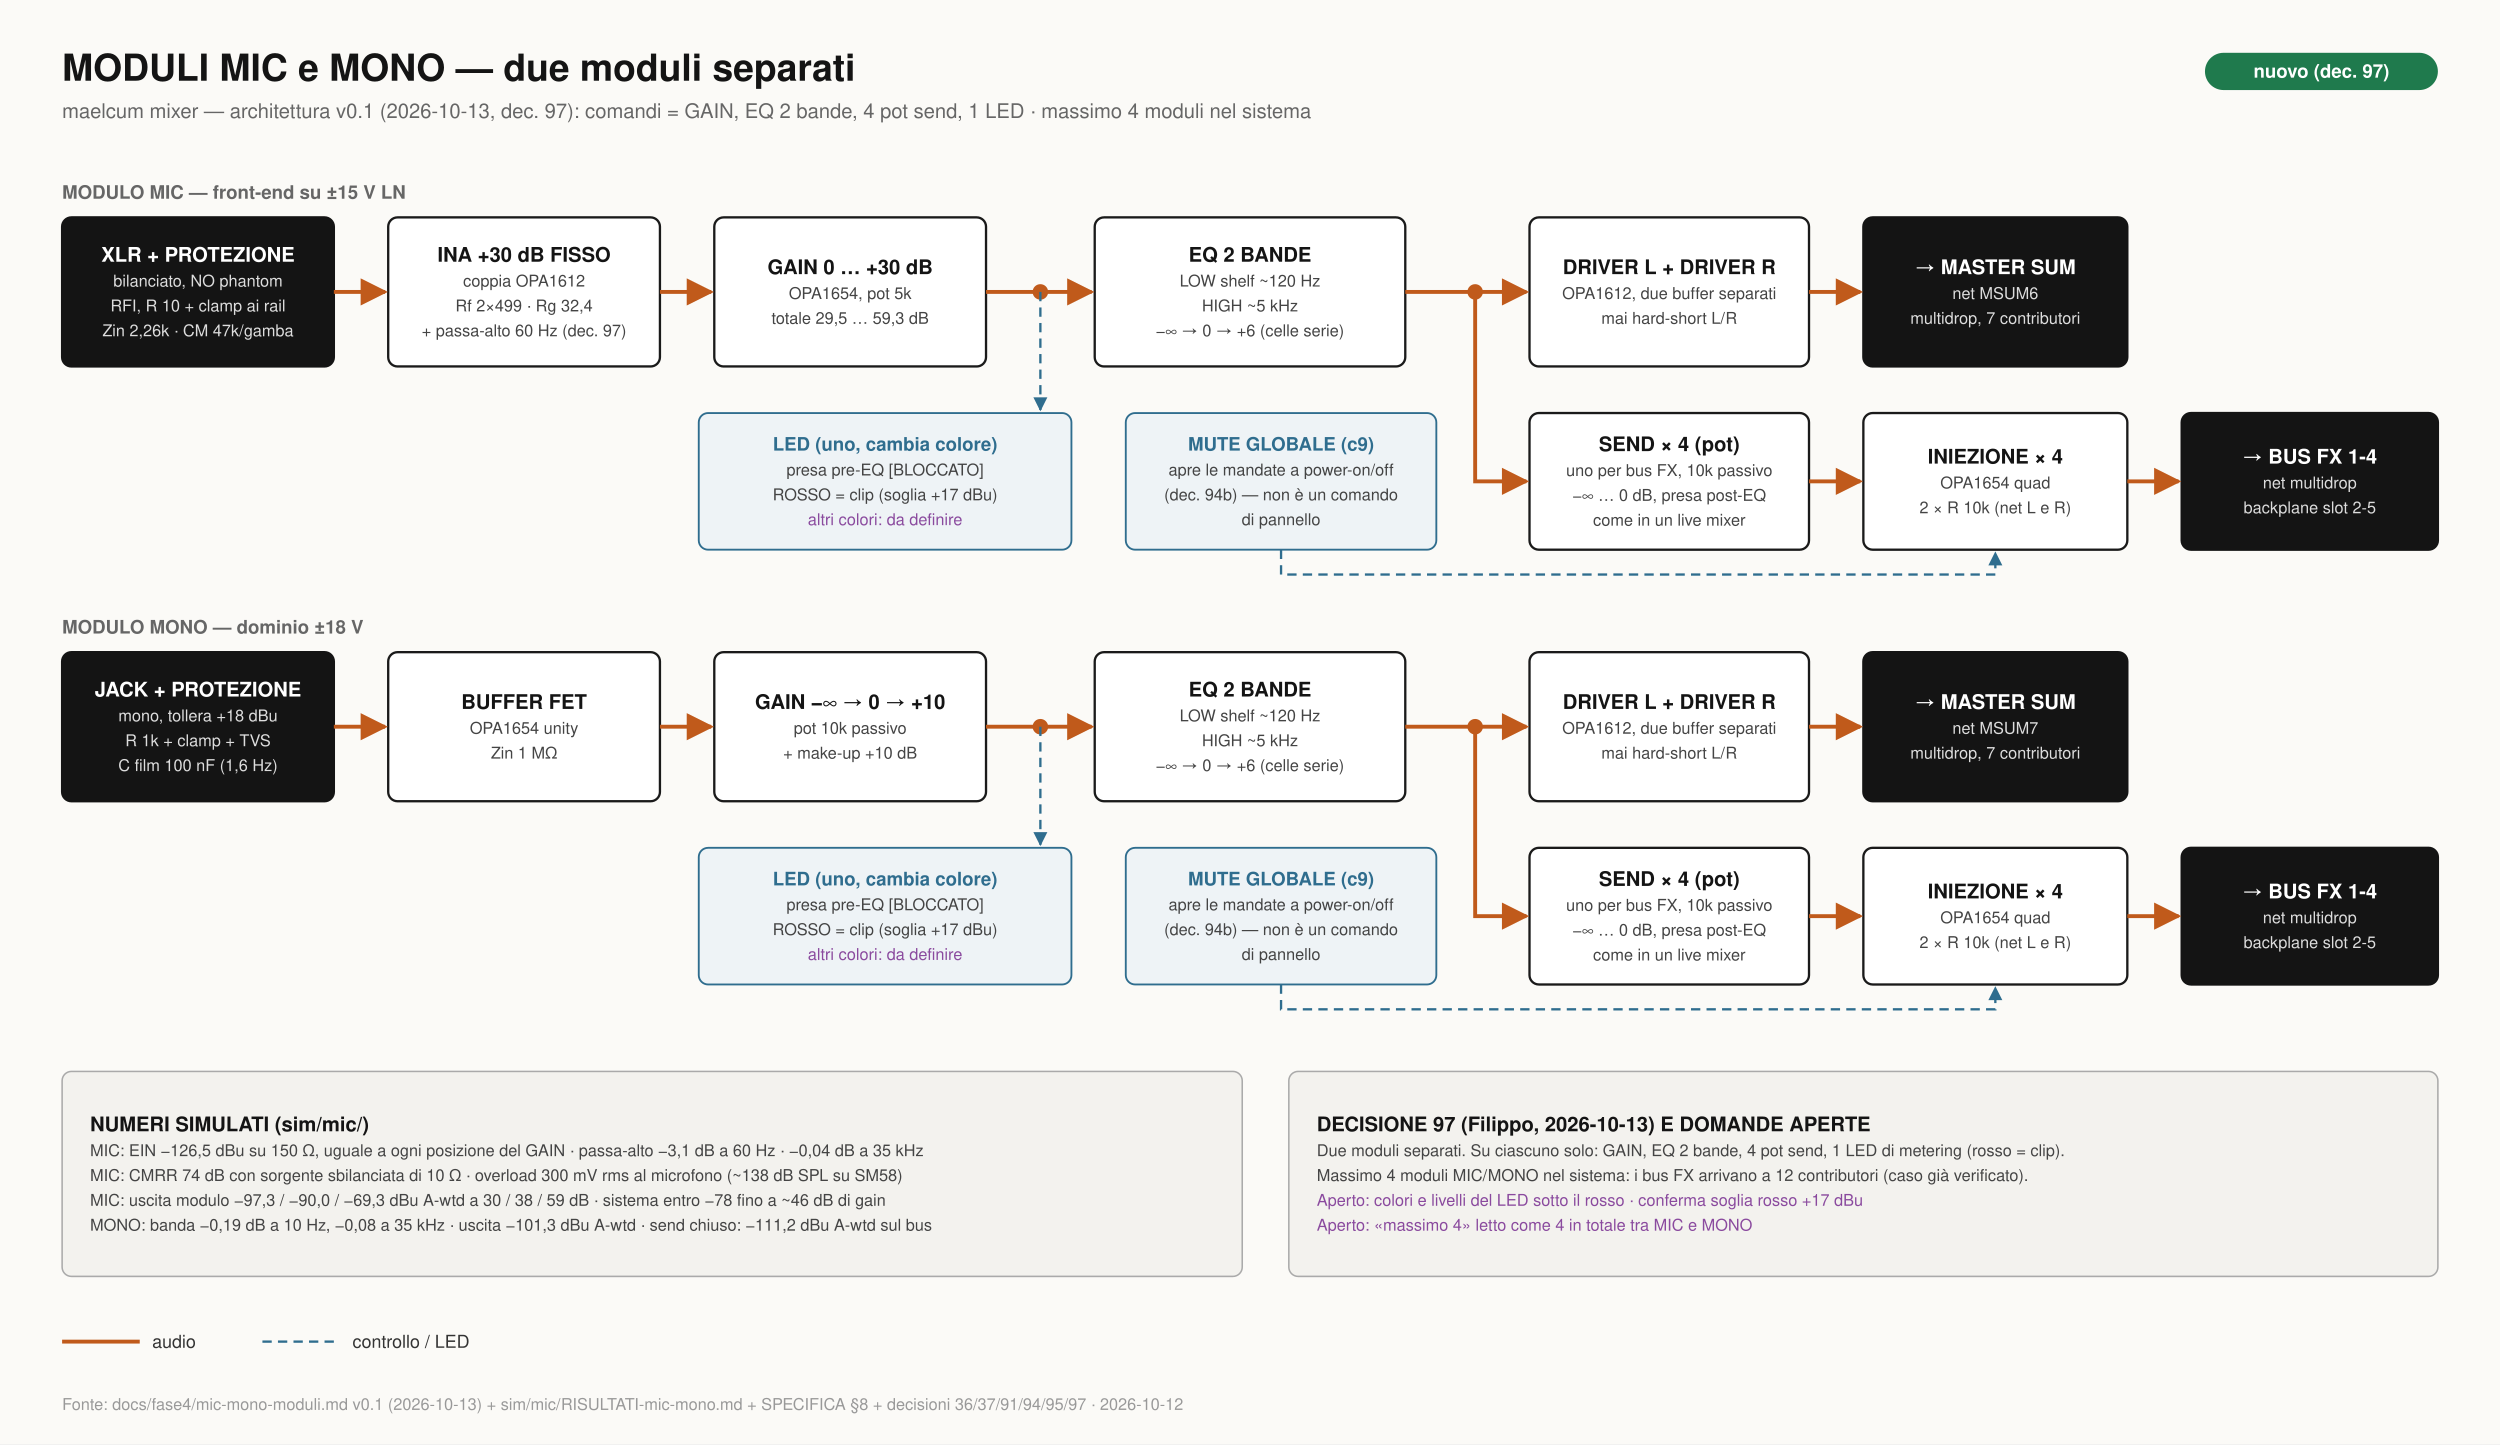
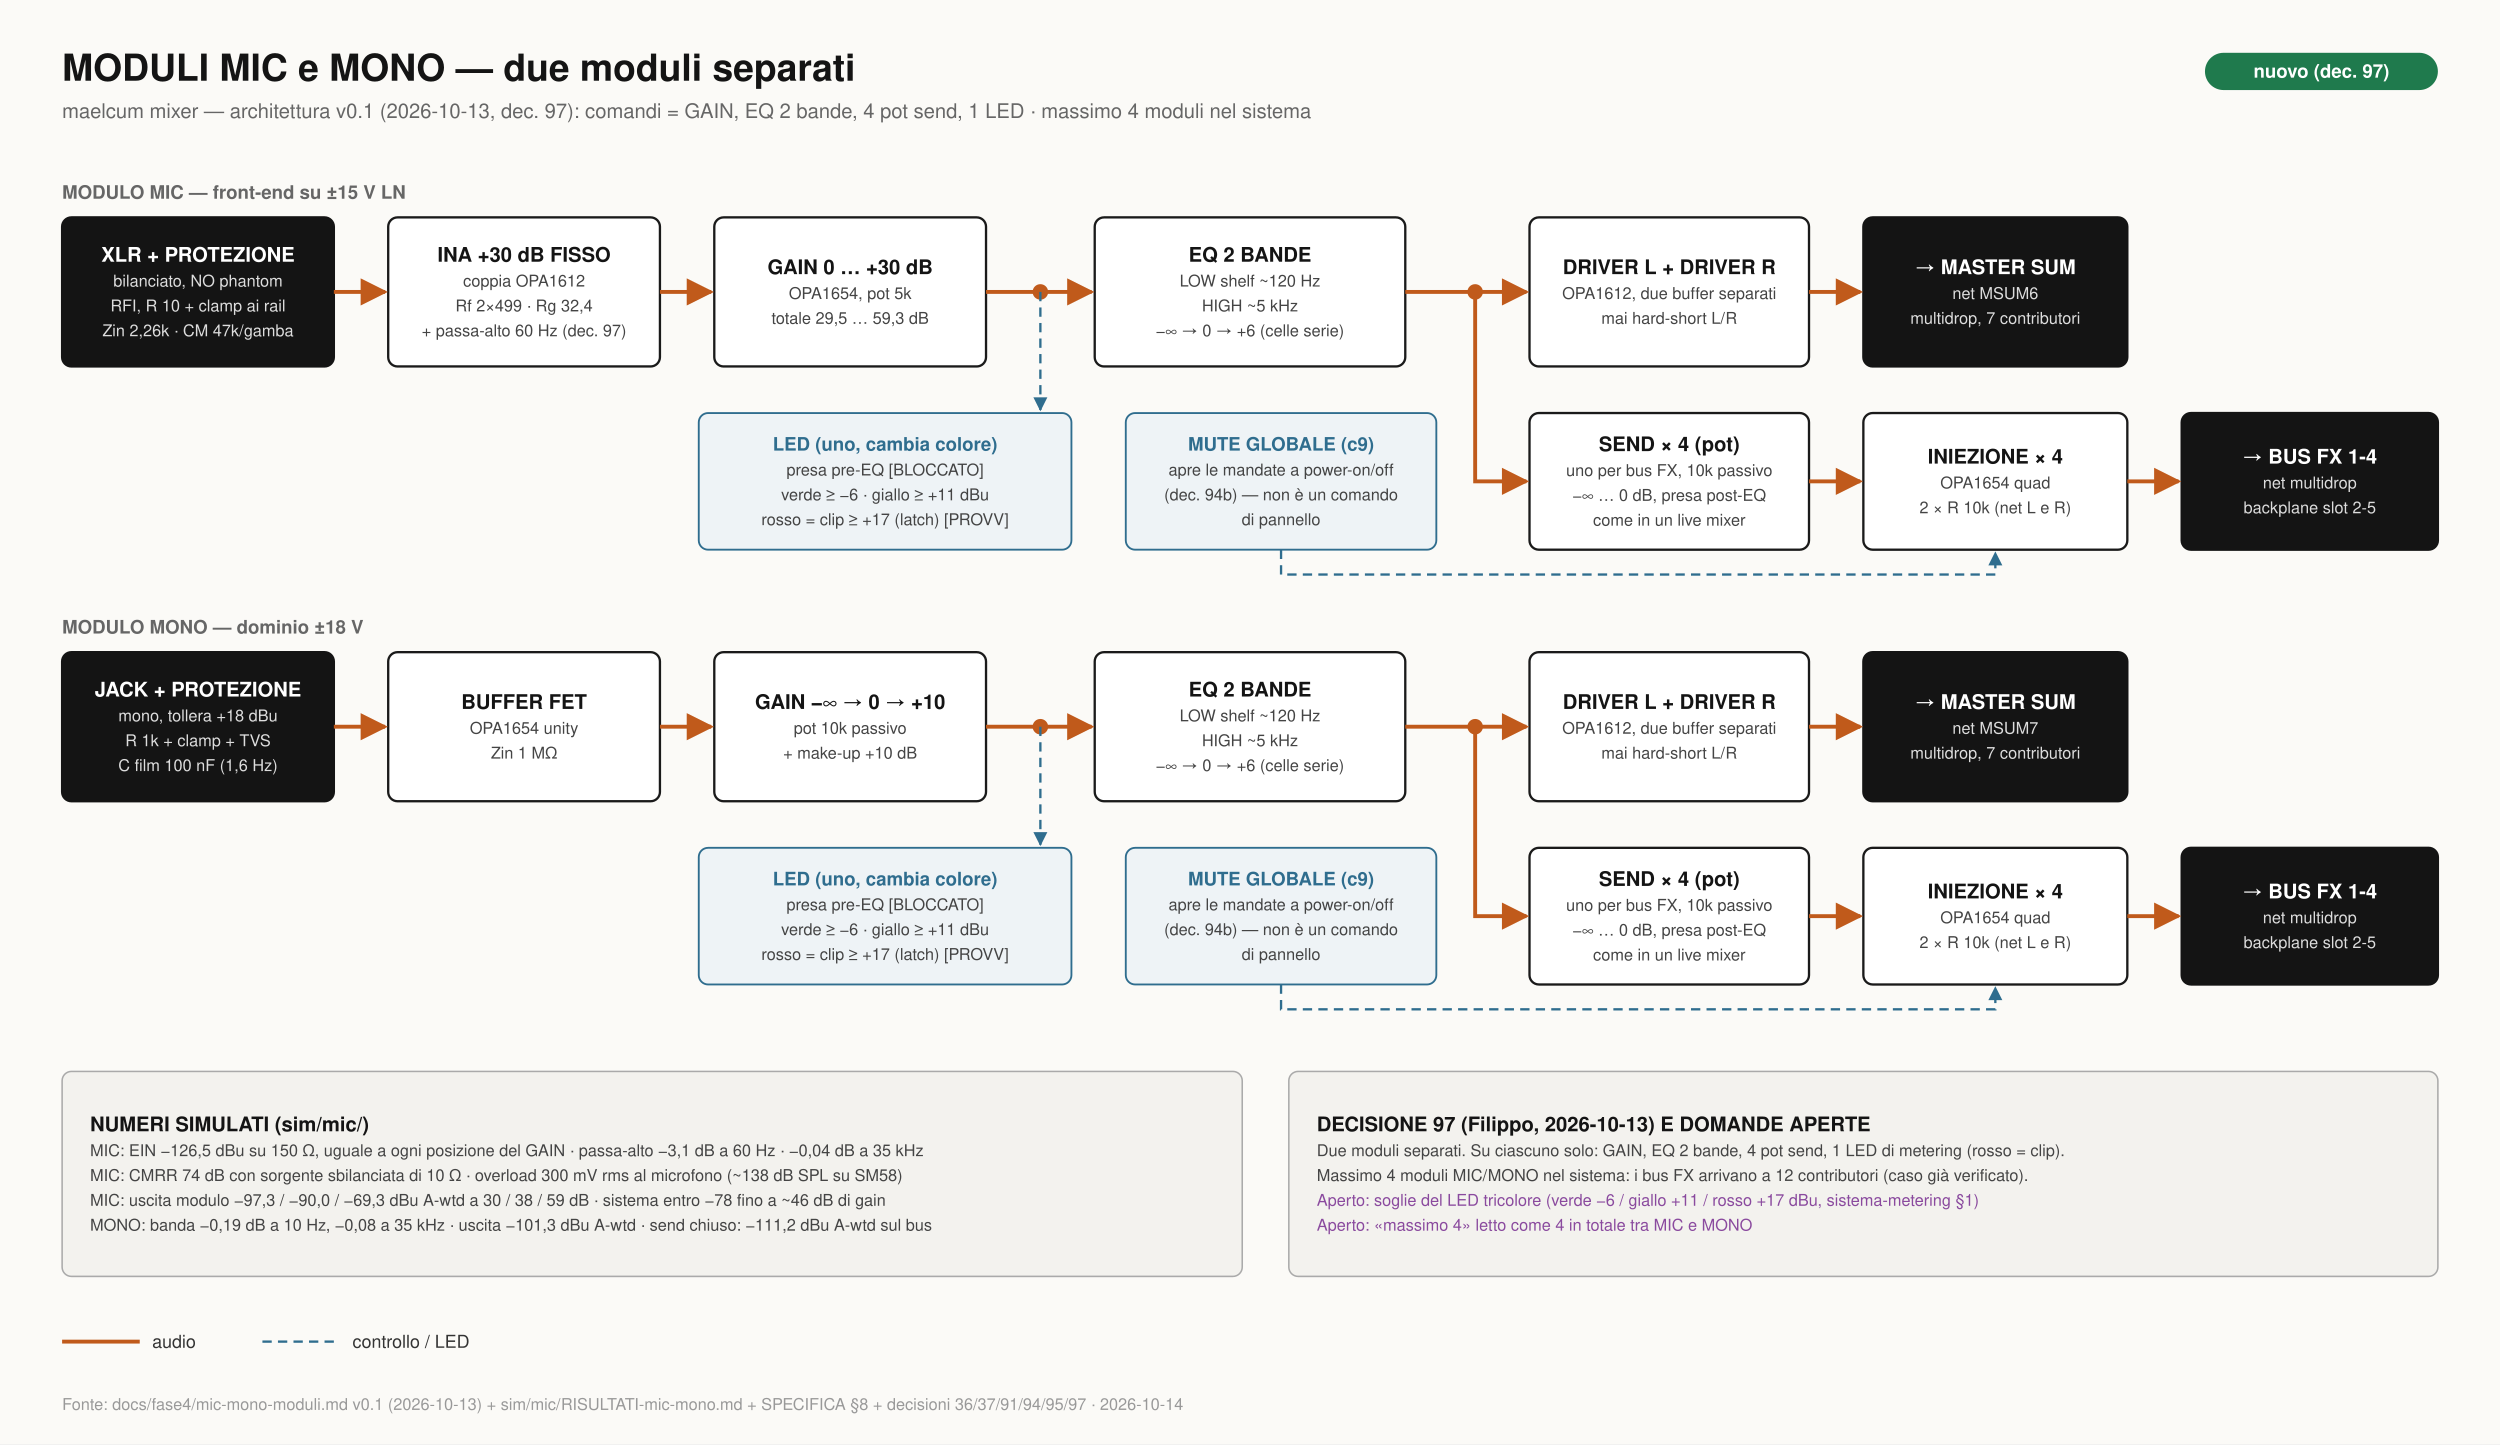
<svg xmlns="http://www.w3.org/2000/svg" viewBox="0 0 1610 930" font-family="Helvetica Neue, Helvetica, Arial, sans-serif">
  <defs>
    <marker id="ar" viewBox="0 0 10 10" refX="9" refY="5" markerWidth="7" markerHeight="7" orient="auto-start-reverse">
      <path d="M0,0 L10,5 L0,10 z" fill="#C05A1B" />
    </marker>
    <marker id="arb" viewBox="0 0 10 10" refX="9" refY="5" markerWidth="7" markerHeight="7" orient="auto-start-reverse">
      <path d="M0,0 L10,5 L0,10 z" fill="#8A4A9E" />
    </marker>
    <marker id="arw" viewBox="0 0 10 10" refX="9" refY="5" markerWidth="6" markerHeight="6" orient="auto-start-reverse">
      <path d="M0,0 L10,5 L0,10 z" fill="#2F6D8E" />
+     </marker>
+     <marker id="ark" viewBox="0 0 10 10" refX="9" refY="5" markerWidth="7" markerHeight="7" orient="auto-start-reverse">
+       <path d="M0,0 L10,5 L0,10 z" fill="#333" />
    </marker>
  </defs>
  <rect width="1610" height="930" fill="#FBFAF7" />
  <text x="40" y="52" font-size="24" font-weight="700" fill="#141414">MODULI MIC e MONO — due moduli separati</text>
  <text x="40" y="76" font-size="13" fill="#666">maelcum mixer — architettura v0.1 (2026-10-13, dec. 97): comandi = GAIN, EQ 2 bande, 4 pot send, 1 LED · massimo 4 moduli nel sistema</text>
  <rect x="1420" y="34" width="150" height="24" rx="12" fill="#1F7A4D" />
  <text x="1495" y="50" font-size="12" font-weight="600" fill="#fff" text-anchor="middle">nuovo (dec. 97)</text>
  <text x="40" y="128" font-size="12" font-weight="700" fill="#666">MODULO MIC — front-end su ±15 V LN</text>
  <rect x="40" y="140" width="175" height="96" rx="6" fill="#141414" stroke="#141414" stroke-width="1.5" />
  <text x="127.5" y="168.55" font-size="13" font-weight="700" fill="#fff" text-anchor="middle">XLR + PROTEZIONE</text>
  <text x="127.5" y="184.55" font-size="10.5" fill="#ddd" text-anchor="middle">bilanciato, NO phantom</text>
  <text x="127.5" y="200.55" font-size="10.5" fill="#ddd" text-anchor="middle">RFI, R 10 + clamp ai rail</text>
  <text x="127.5" y="216.55" font-size="10.5" fill="#ddd" text-anchor="middle">Zin 2,26k · CM 47k/gamba</text>
  <rect x="250" y="140" width="175" height="96" rx="6" fill="#fff" stroke="#1A1A1A" stroke-width="1.5" />
  <text x="337.5" y="168.55" font-size="13" font-weight="700" fill="#141414" text-anchor="middle">INA +30 dB FISSO</text>
  <text x="337.5" y="184.55" font-size="10.5" fill="#444" text-anchor="middle">coppia OPA1612</text>
  <text x="337.5" y="200.55" font-size="10.5" fill="#444" text-anchor="middle">Rf 2×499 · Rg 32,4</text>
  <text x="337.5" y="216.55" font-size="10.5" fill="#444" text-anchor="middle">+ passa-alto 60 Hz (dec. 97)</text>
  <rect x="460" y="140" width="175" height="96" rx="6" fill="#fff" stroke="#1A1A1A" stroke-width="1.5" />
  <text x="547.5" y="176.55" font-size="13" font-weight="700" fill="#141414" text-anchor="middle">GAIN 0 … +30 dB</text>
  <text x="547.5" y="192.55" font-size="10.5" fill="#444" text-anchor="middle">OPA1654, pot 5k</text>
  <text x="547.5" y="208.55" font-size="10.5" fill="#444" text-anchor="middle">totale 29,5 … 59,3 dB</text>
  <path d="M 215 188 L 248 188" stroke="#C05A1B" stroke-width="2.5" fill="none" marker-end="url(#ar)" />
  <path d="M 425 188 L 458 188" stroke="#C05A1B" stroke-width="2.5" fill="none" marker-end="url(#ar)" />
  <rect x="705" y="140" width="200" height="96" rx="6" fill="#fff" stroke="#1A1A1A" stroke-width="1.5" />
  <text x="805" y="168.55" font-size="13" font-weight="700" fill="#141414" text-anchor="middle">EQ 2 BANDE</text>
  <text x="805" y="184.55" font-size="10.5" fill="#444" text-anchor="middle">LOW shelf ~120 Hz</text>
  <text x="805" y="200.55" font-size="10.5" fill="#444" text-anchor="middle">HIGH ~5 kHz</text>
  <text x="805" y="216.55" font-size="10.5" fill="#444" text-anchor="middle">−∞ → 0 → +6 (celle serie)</text>
  <path d="M 635 188 L 703 188" stroke="#C05A1B" stroke-width="2.5" fill="none" marker-end="url(#ar)" />
  <circle cx="670" cy="188" r="5" fill="#C05A1B" />
  <rect x="450" y="266" width="240" height="88" rx="6" fill="#EEF3F6" stroke="#2F6D8E" stroke-width="1.2" />
  <text x="570" y="290.2" font-size="12" font-weight="700" fill="#2F6D8E" text-anchor="middle">LED (uno, cambia colore)</text>
  <text x="570" y="306.2" font-size="10.5" fill="#444" text-anchor="middle">presa pre-EQ [BLOCCATO]</text>
-   <text x="570" y="322.2" font-size="10.5" fill="#444" text-anchor="middle">ROSSO = clip (soglia +17 dBu)</text>
-   <text x="570" y="338.2" font-size="10.5" fill="#8A4A9E" text-anchor="middle">altri colori: da definire</text>
+   <text x="570" y="322.2" font-size="10.5" fill="#444" text-anchor="middle">verde ≥ −6 · giallo ≥ +11 dBu</text>
+   <text x="570" y="338.2" font-size="10.5" fill="#444" text-anchor="middle">rosso = clip ≥ +17 (latch) [PROVV]</text>
  <path d="M 670 188 L 670 264" stroke="#2F6D8E" stroke-width="1.5" fill="none" stroke-dasharray="6 4" marker-end="url(#arw)" />
  <rect x="985" y="140" width="180" height="96" rx="6" fill="#fff" stroke="#1A1A1A" stroke-width="1.5" />
  <text x="1075" y="176.55" font-size="13" font-weight="700" fill="#141414" text-anchor="middle">DRIVER L + DRIVER R</text>
  <text x="1075" y="192.55" font-size="10.5" fill="#444" text-anchor="middle">OPA1612, due buffer separati</text>
  <text x="1075" y="208.55" font-size="10.5" fill="#444" text-anchor="middle">mai hard-short L/R</text>
  <rect x="1200" y="140" width="170" height="96" rx="6" fill="#141414" stroke="#141414" stroke-width="1.5" />
  <text x="1285" y="176.55" font-size="13" font-weight="700" fill="#fff" text-anchor="middle">→ MASTER SUM</text>
  <text x="1285" y="192.55" font-size="10.5" fill="#ddd" text-anchor="middle">net MSUM6</text>
  <text x="1285" y="208.55" font-size="10.5" fill="#ddd" text-anchor="middle">multidrop, 7 contributori</text>
  <path d="M 905 188 L 983 188" stroke="#C05A1B" stroke-width="2.5" fill="none" marker-end="url(#ar)" />
  <circle cx="950" cy="188" r="5" fill="#C05A1B" />
  <path d="M 1165 188 L 1198 188" stroke="#C05A1B" stroke-width="2.5" fill="none" marker-end="url(#ar)" />
  <rect x="985" y="266" width="180" height="88" rx="6" fill="#fff" stroke="#1A1A1A" stroke-width="1.5" />
  <text x="1075" y="290.55" font-size="13" font-weight="700" fill="#141414" text-anchor="middle">SEND × 4 (pot)</text>
  <text x="1075" y="306.55" font-size="10.5" fill="#444" text-anchor="middle">uno per bus FX, 10k passivo</text>
  <text x="1075" y="322.55" font-size="10.5" fill="#444" text-anchor="middle">−∞ … 0 dB, presa post-EQ</text>
  <text x="1075" y="338.55" font-size="10.5" fill="#444" text-anchor="middle">come in un live mixer</text>
  <rect x="1200" y="266" width="170" height="88" rx="6" fill="#fff" stroke="#1A1A1A" stroke-width="1.5" />
  <text x="1285" y="298.55" font-size="13" font-weight="700" fill="#141414" text-anchor="middle">INIEZIONE × 4</text>
  <text x="1285" y="314.55" font-size="10.5" fill="#444" text-anchor="middle">OPA1654 quad</text>
  <text x="1285" y="330.55" font-size="10.5" fill="#444" text-anchor="middle">2 × R 10k (net L e R)</text>
  <rect x="1405" y="266" width="165" height="88" rx="6" fill="#141414" stroke="#141414" stroke-width="1.5" />
  <text x="1487.5" y="298.55" font-size="13" font-weight="700" fill="#fff" text-anchor="middle">→ BUS FX 1-4</text>
  <text x="1487.5" y="314.55" font-size="10.5" fill="#ddd" text-anchor="middle">net multidrop</text>
  <text x="1487.5" y="330.55" font-size="10.5" fill="#ddd" text-anchor="middle">backplane slot 2-5</text>
  <path d="M 950 188 L 950 310 L 983 310" stroke="#C05A1B" stroke-width="2.5" fill="none" marker-end="url(#ar)" />
  <path d="M 1165 310 L 1198 310" stroke="#C05A1B" stroke-width="2.5" fill="none" marker-end="url(#ar)" />
  <path d="M 1370 310 L 1403 310" stroke="#C05A1B" stroke-width="2.5" fill="none" marker-end="url(#ar)" />
  <rect x="725" y="266" width="200" height="88" rx="6" fill="#EEF3F6" stroke="#2F6D8E" stroke-width="1.2" />
  <text x="825" y="290.2" font-size="12" font-weight="700" fill="#2F6D8E" text-anchor="middle">MUTE GLOBALE (c9)</text>
  <text x="825" y="306.2" font-size="10.5" fill="#444" text-anchor="middle">apre le mandate a power-on/off</text>
  <text x="825" y="322.2" font-size="10.5" fill="#444" text-anchor="middle">(dec. 94b) — non è un comando</text>
  <text x="825" y="338.2" font-size="10.5" fill="#444" text-anchor="middle">di pannello</text>
  <path d="M 825 354 L 825 370 L 1285 370 L 1285 356" stroke="#2F6D8E" stroke-width="1.5" fill="none" stroke-dasharray="6 4" marker-end="url(#arw)" />
  <text x="40" y="408" font-size="12" font-weight="700" fill="#666">MODULO MONO — dominio ±18 V</text>
  <rect x="40" y="420" width="175" height="96" rx="6" fill="#141414" stroke="#141414" stroke-width="1.5" />
  <text x="127.5" y="448.55" font-size="13" font-weight="700" fill="#fff" text-anchor="middle">JACK + PROTEZIONE</text>
  <text x="127.5" y="464.55" font-size="10.5" fill="#ddd" text-anchor="middle">mono, tollera +18 dBu</text>
  <text x="127.5" y="480.55" font-size="10.5" fill="#ddd" text-anchor="middle">R 1k + clamp + TVS</text>
  <text x="127.5" y="496.55" font-size="10.5" fill="#ddd" text-anchor="middle">C film 100 nF (1,6 Hz)</text>
  <rect x="250" y="420" width="175" height="96" rx="6" fill="#fff" stroke="#1A1A1A" stroke-width="1.5" />
  <text x="337.5" y="456.55" font-size="13" font-weight="700" fill="#141414" text-anchor="middle">BUFFER FET</text>
  <text x="337.5" y="472.55" font-size="10.5" fill="#444" text-anchor="middle">OPA1654 unity</text>
  <text x="337.5" y="488.55" font-size="10.5" fill="#444" text-anchor="middle">Zin 1 MΩ</text>
  <rect x="460" y="420" width="175" height="96" rx="6" fill="#fff" stroke="#1A1A1A" stroke-width="1.5" />
  <text x="547.5" y="456.55" font-size="13" font-weight="700" fill="#141414" text-anchor="middle">GAIN −∞ → 0 → +10</text>
  <text x="547.5" y="472.55" font-size="10.5" fill="#444" text-anchor="middle">pot 10k passivo</text>
  <text x="547.5" y="488.55" font-size="10.5" fill="#444" text-anchor="middle">+ make-up +10 dB</text>
  <path d="M 215 468 L 248 468" stroke="#C05A1B" stroke-width="2.5" fill="none" marker-end="url(#ar)" />
  <path d="M 425 468 L 458 468" stroke="#C05A1B" stroke-width="2.5" fill="none" marker-end="url(#ar)" />
  <rect x="705" y="420" width="200" height="96" rx="6" fill="#fff" stroke="#1A1A1A" stroke-width="1.5" />
  <text x="805" y="448.55" font-size="13" font-weight="700" fill="#141414" text-anchor="middle">EQ 2 BANDE</text>
  <text x="805" y="464.55" font-size="10.5" fill="#444" text-anchor="middle">LOW shelf ~120 Hz</text>
  <text x="805" y="480.55" font-size="10.5" fill="#444" text-anchor="middle">HIGH ~5 kHz</text>
  <text x="805" y="496.55" font-size="10.5" fill="#444" text-anchor="middle">−∞ → 0 → +6 (celle serie)</text>
  <path d="M 635 468 L 703 468" stroke="#C05A1B" stroke-width="2.5" fill="none" marker-end="url(#ar)" />
  <circle cx="670" cy="468" r="5" fill="#C05A1B" />
  <rect x="450" y="546" width="240" height="88" rx="6" fill="#EEF3F6" stroke="#2F6D8E" stroke-width="1.2" />
  <text x="570" y="570.2" font-size="12" font-weight="700" fill="#2F6D8E" text-anchor="middle">LED (uno, cambia colore)</text>
  <text x="570" y="586.2" font-size="10.5" fill="#444" text-anchor="middle">presa pre-EQ [BLOCCATO]</text>
-   <text x="570" y="602.2" font-size="10.5" fill="#444" text-anchor="middle">ROSSO = clip (soglia +17 dBu)</text>
-   <text x="570" y="618.2" font-size="10.5" fill="#8A4A9E" text-anchor="middle">altri colori: da definire</text>
+   <text x="570" y="602.2" font-size="10.5" fill="#444" text-anchor="middle">verde ≥ −6 · giallo ≥ +11 dBu</text>
+   <text x="570" y="618.2" font-size="10.5" fill="#444" text-anchor="middle">rosso = clip ≥ +17 (latch) [PROVV]</text>
  <path d="M 670 468 L 670 544" stroke="#2F6D8E" stroke-width="1.5" fill="none" stroke-dasharray="6 4" marker-end="url(#arw)" />
  <rect x="985" y="420" width="180" height="96" rx="6" fill="#fff" stroke="#1A1A1A" stroke-width="1.5" />
  <text x="1075" y="456.55" font-size="13" font-weight="700" fill="#141414" text-anchor="middle">DRIVER L + DRIVER R</text>
  <text x="1075" y="472.55" font-size="10.5" fill="#444" text-anchor="middle">OPA1612, due buffer separati</text>
  <text x="1075" y="488.55" font-size="10.5" fill="#444" text-anchor="middle">mai hard-short L/R</text>
  <rect x="1200" y="420" width="170" height="96" rx="6" fill="#141414" stroke="#141414" stroke-width="1.5" />
  <text x="1285" y="456.55" font-size="13" font-weight="700" fill="#fff" text-anchor="middle">→ MASTER SUM</text>
  <text x="1285" y="472.55" font-size="10.5" fill="#ddd" text-anchor="middle">net MSUM7</text>
  <text x="1285" y="488.55" font-size="10.5" fill="#ddd" text-anchor="middle">multidrop, 7 contributori</text>
  <path d="M 905 468 L 983 468" stroke="#C05A1B" stroke-width="2.5" fill="none" marker-end="url(#ar)" />
  <circle cx="950" cy="468" r="5" fill="#C05A1B" />
  <path d="M 1165 468 L 1198 468" stroke="#C05A1B" stroke-width="2.5" fill="none" marker-end="url(#ar)" />
  <rect x="985" y="546" width="180" height="88" rx="6" fill="#fff" stroke="#1A1A1A" stroke-width="1.5" />
  <text x="1075" y="570.55" font-size="13" font-weight="700" fill="#141414" text-anchor="middle">SEND × 4 (pot)</text>
  <text x="1075" y="586.55" font-size="10.5" fill="#444" text-anchor="middle">uno per bus FX, 10k passivo</text>
  <text x="1075" y="602.55" font-size="10.5" fill="#444" text-anchor="middle">−∞ … 0 dB, presa post-EQ</text>
  <text x="1075" y="618.55" font-size="10.5" fill="#444" text-anchor="middle">come in un live mixer</text>
  <rect x="1200" y="546" width="170" height="88" rx="6" fill="#fff" stroke="#1A1A1A" stroke-width="1.5" />
  <text x="1285" y="578.55" font-size="13" font-weight="700" fill="#141414" text-anchor="middle">INIEZIONE × 4</text>
  <text x="1285" y="594.55" font-size="10.5" fill="#444" text-anchor="middle">OPA1654 quad</text>
  <text x="1285" y="610.55" font-size="10.5" fill="#444" text-anchor="middle">2 × R 10k (net L e R)</text>
  <rect x="1405" y="546" width="165" height="88" rx="6" fill="#141414" stroke="#141414" stroke-width="1.5" />
  <text x="1487.5" y="578.55" font-size="13" font-weight="700" fill="#fff" text-anchor="middle">→ BUS FX 1-4</text>
  <text x="1487.5" y="594.55" font-size="10.5" fill="#ddd" text-anchor="middle">net multidrop</text>
  <text x="1487.5" y="610.55" font-size="10.5" fill="#ddd" text-anchor="middle">backplane slot 2-5</text>
  <path d="M 950 468 L 950 590 L 983 590" stroke="#C05A1B" stroke-width="2.5" fill="none" marker-end="url(#ar)" />
  <path d="M 1165 590 L 1198 590" stroke="#C05A1B" stroke-width="2.5" fill="none" marker-end="url(#ar)" />
  <path d="M 1370 590 L 1403 590" stroke="#C05A1B" stroke-width="2.5" fill="none" marker-end="url(#ar)" />
  <rect x="725" y="546" width="200" height="88" rx="6" fill="#EEF3F6" stroke="#2F6D8E" stroke-width="1.2" />
  <text x="825" y="570.2" font-size="12" font-weight="700" fill="#2F6D8E" text-anchor="middle">MUTE GLOBALE (c9)</text>
  <text x="825" y="586.2" font-size="10.5" fill="#444" text-anchor="middle">apre le mandate a power-on/off</text>
  <text x="825" y="602.2" font-size="10.5" fill="#444" text-anchor="middle">(dec. 94b) — non è un comando</text>
  <text x="825" y="618.2" font-size="10.5" fill="#444" text-anchor="middle">di pannello</text>
  <path d="M 825 634 L 825 650 L 1285 650 L 1285 636" stroke="#2F6D8E" stroke-width="1.5" fill="none" stroke-dasharray="6 4" marker-end="url(#arw)" />
  <rect x="40" y="690" width="760" height="132" rx="6" fill="#F3F2EE" stroke="#AAA" stroke-width="1" />
  <text x="58" y="728.55" font-size="13" font-weight="700" fill="#141414">NUMERI SIMULATI (sim/mic/)</text>
  <text x="58" y="744.55" font-size="10.5" fill="#444">MIC: EIN −126,5 dBu su 150 Ω, uguale a ogni posizione del GAIN · passa-alto −3,1 dB a 60 Hz · −0,04 dB a 35 kHz</text>
  <text x="58" y="760.55" font-size="10.5" fill="#444">MIC: CMRR 74 dB con sorgente sbilanciata di 10 Ω · overload 300 mV rms al microfono (~138 dB SPL su SM58)</text>
  <text x="58" y="776.55" font-size="10.5" fill="#444">MIC: uscita modulo −97,3 / −90,0 / −69,3 dBu A-wtd a 30 / 38 / 59 dB · sistema entro −78 fino a ~46 dB di gain</text>
  <text x="58" y="792.55" font-size="10.5" fill="#444">MONO: banda −0,19 dB a 10 Hz, −0,08 a 35 kHz · uscita −101,3 dBu A-wtd · send chiuso: −111,2 dBu A-wtd sul bus</text>
  <rect x="830" y="690" width="740" height="132" rx="6" fill="#F3F2EE" stroke="#AAA" stroke-width="1" />
  <text x="848" y="728.55" font-size="13" font-weight="700" fill="#141414">DECISIONE 97 (Filippo, 2026-10-13) E DOMANDE APERTE</text>
  <text x="848" y="744.55" font-size="10.5" fill="#444">Due moduli separati. Su ciascuno solo: GAIN, EQ 2 bande, 4 pot send, 1 LED di metering (rosso = clip).</text>
  <text x="848" y="760.55" font-size="10.5" fill="#444">Massimo 4 moduli MIC/MONO nel sistema: i bus FX arrivano a 12 contributori (caso già verificato).</text>
-   <text x="848" y="776.55" font-size="10.5" fill="#8A4A9E">Aperto: colori e livelli del LED sotto il rosso · conferma soglia rosso +17 dBu</text>
+   <text x="848" y="776.55" font-size="10.5" fill="#8A4A9E">Aperto: soglie del LED tricolore (verde −6 / giallo +11 / rosso +17 dBu, sistema-metering §1)</text>
  <text x="848" y="792.55" font-size="10.5" fill="#8A4A9E">Aperto: «massimo 4» letto come 4 in totale tra MIC e MONO</text>
  <path d="M 40 864 L 90 864" stroke="#C05A1B" stroke-width="2.5" />
  <text x="98" y="868" font-size="11.5" fill="#333">audio</text>
  <path d="M 169 864 L 219 864" stroke="#2F6D8E" stroke-width="1.5" stroke-dasharray="6 4" />
  <text x="227" y="868" font-size="11.5" fill="#333">controllo / LED</text>
-   <text x="40" y="908" font-size="10.5" fill="#999">Fonte: docs/fase4/mic-mono-moduli.md v0.1 (2026-10-13) + sim/mic/RISULTATI-mic-mono.md + SPECIFICA §8 + decisioni 36/37/91/94/95/97 · 2026-10-12</text>
+   <text x="40" y="908" font-size="10.5" fill="#999">Fonte: docs/fase4/mic-mono-moduli.md v0.1 (2026-10-13) + sim/mic/RISULTATI-mic-mono.md + SPECIFICA §8 + decisioni 36/37/91/94/95/97 · 2026-10-14</text>
</svg>
